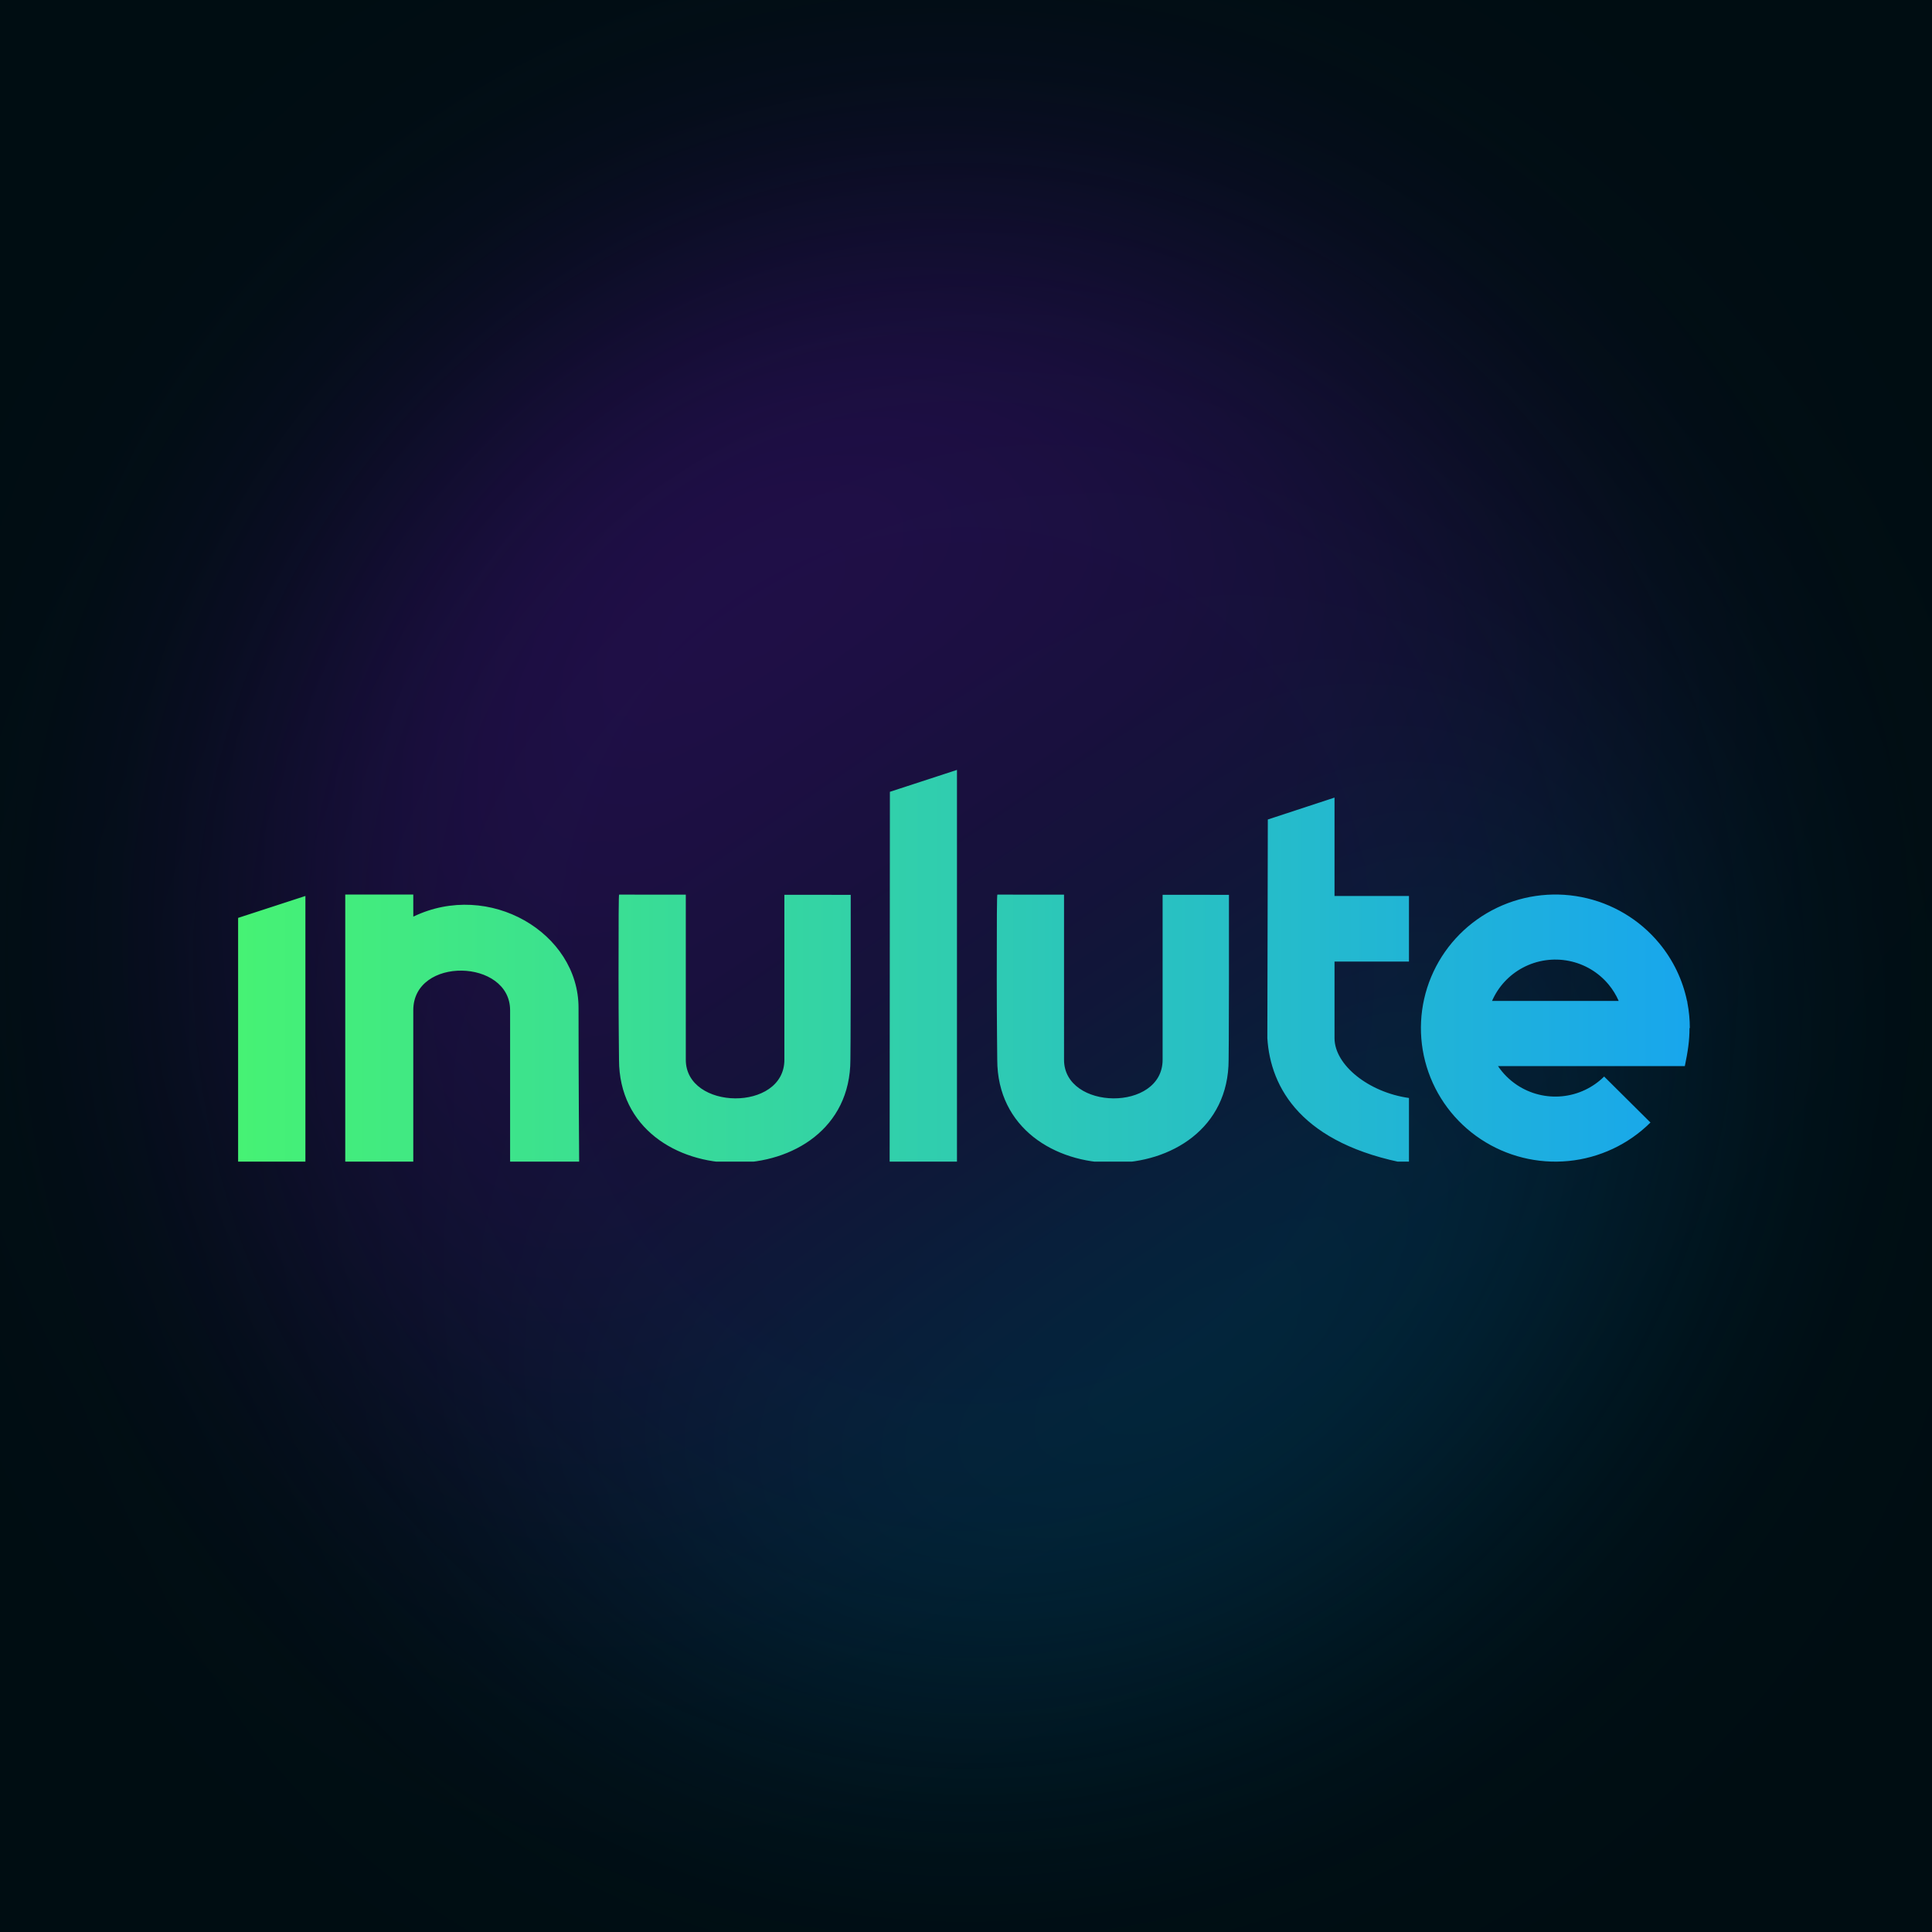
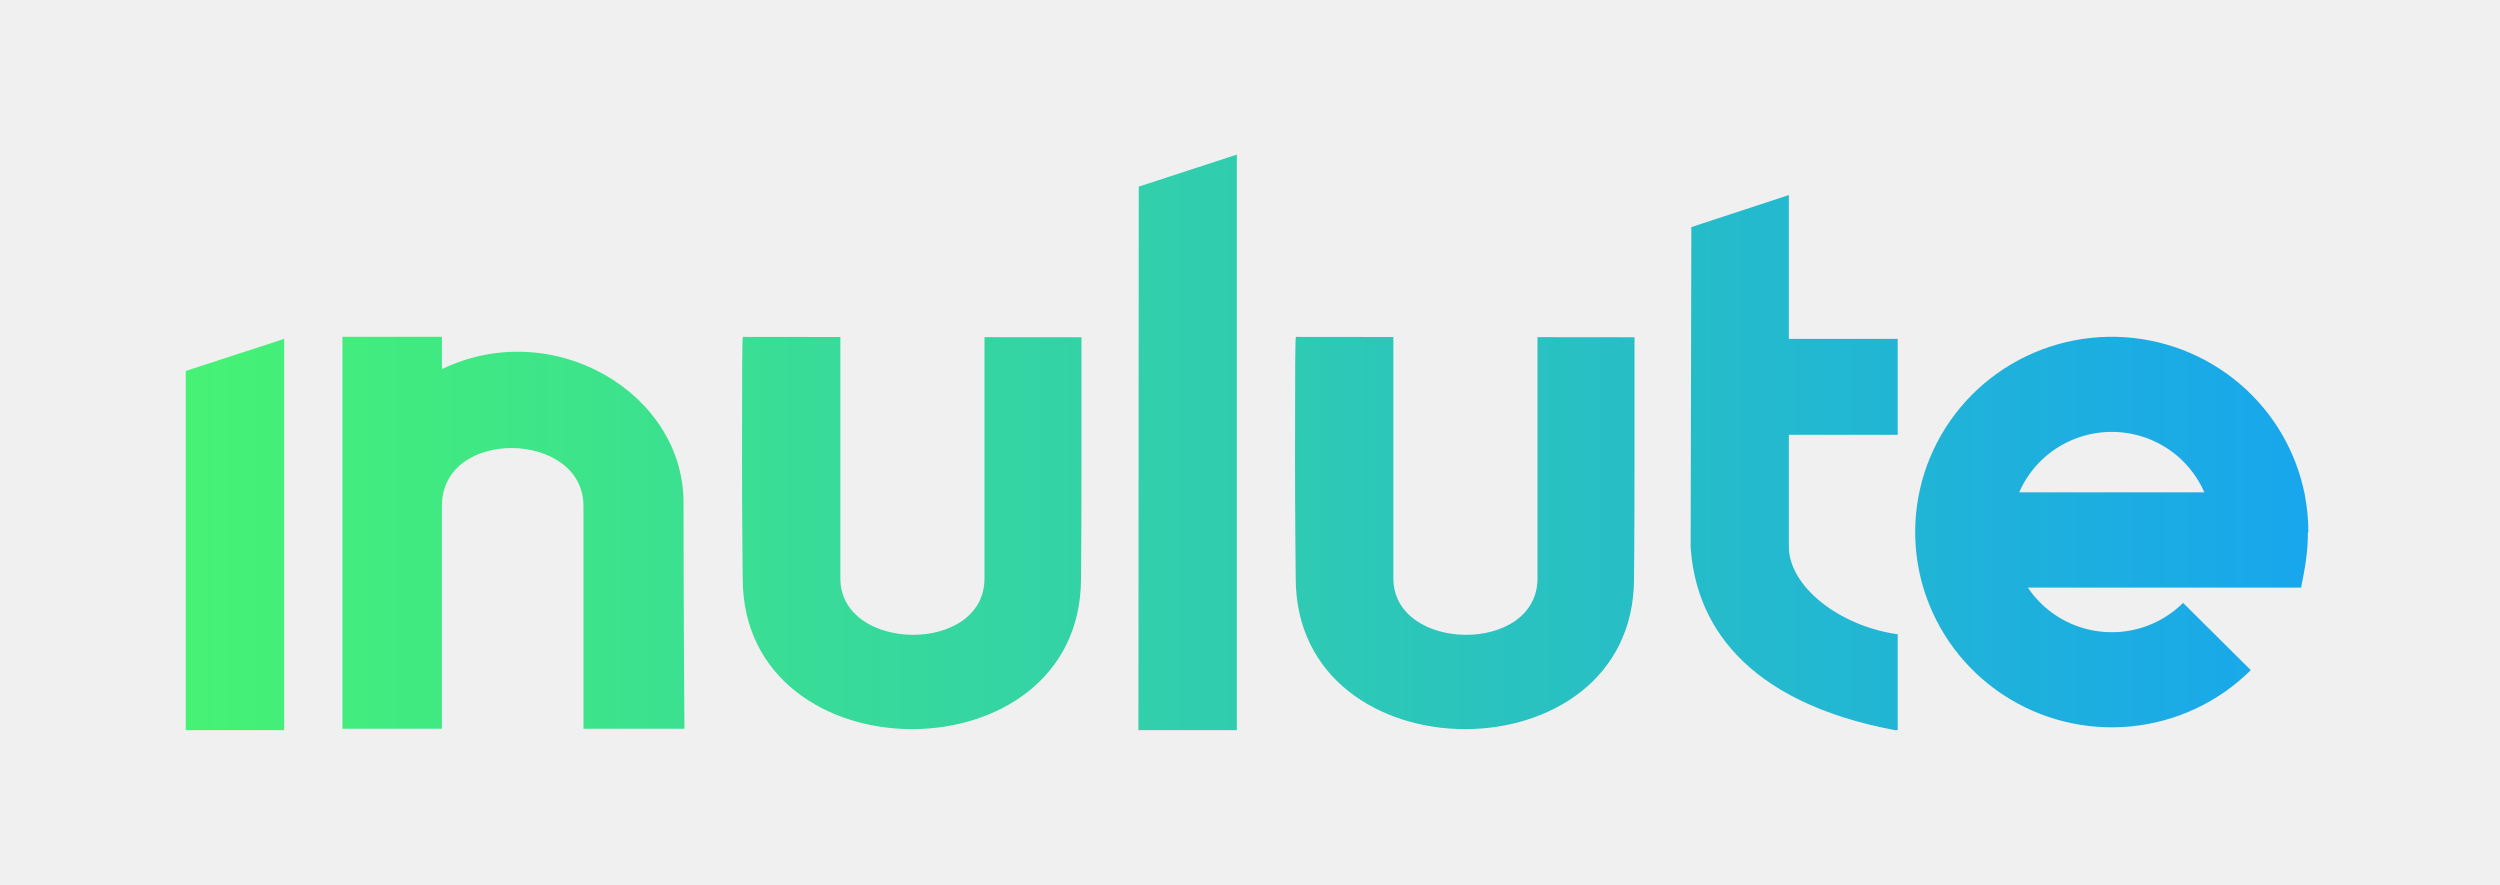
- <svg xmlns="http://www.w3.org/2000/svg" width="4000" height="4000" viewBox="0 0 4000 4000" fill="none">
-   <g clip-path="url(#clip0_169_18)">
-     <rect width="4000" height="4000" fill="#000D12" />
-     <g opacity="0.6" filter="url(#filter0_f_169_18)">
-       <ellipse cx="1999.5" cy="1999.5" rx="1474.5" ry="1541.5" fill="url(#paint0_linear_169_18)" />
-     </g>
-     <g clip-path="url(#clip1_169_18)">
-       <g clip-path="url(#clip2_169_18)">
-         <path fill-rule="evenodd" clip-rule="evenodd" d="M1981.3 1594L1980.61 1594.23H493V1594.23H1980.61L1842.42 1639.37L1841.91 2409.38H1981.3V1594.23H3506V1594.23H1981.3V1594ZM493 2410.01H631.805H632.317V1855.01L493 1900.4L491.906 1900.75L492.374 2410.01H493ZM1981.3 1594.23H1980.61V1594.23H1981.3V1594.23ZM855.721 1897.8C855.721 1897.8 855.75 1885.95 855.658 1878.81C855.566 1871.66 855.658 1852.01 855.658 1852.01H714.807V2407.01H855.658V2091.62C855.658 1979.7 1056.12 1984.78 1056.12 2091.62V2407.01H1199.1C1199.1 2407.01 1197.8 2241.68 1197.8 2086.53C1197.8 1931.37 1012.91 1822 855.721 1897.8ZM1280.62 2025.31C1280.6 1901.57 1280.85 1852.59 1281.86 1852.18L1419.88 1852.32L1419.88 2194.12C1419.88 2299.17 1623.97 2302.22 1623.97 2194.12L1623.97 1852.54L1761.32 1852.68V2032.6C1761.32 2137.99 1760.65 2194.12 1760.65 2194.12C1760.65 2479.25 1281.87 2478.23 1281.6 2194.12C1281.6 2194.12 1280.64 2111.44 1280.62 2025.31ZM2064.95 1852.18C2063.94 1852.59 2063.69 1901.57 2063.71 2025.31C2063.73 2111.44 2064.69 2194.12 2064.69 2194.12C2064.95 2478.23 2543.74 2479.25 2543.74 2194.12C2543.74 2194.12 2544.41 2137.99 2544.41 2032.6V1852.68L2407.06 1852.54L2407.06 2194.12C2407.06 2302.22 2202.97 2299.17 2202.97 2194.12L2202.96 1852.32L2064.95 1852.18ZM2762.98 1990.81H2769.24H2843.44H2917.12V1855.01H2762.98V1651.32L2624.89 1696.69L2623.9 2149.3C2630.29 2252.56 2694.84 2369.06 2917.12 2409.75V2273.24C2834.22 2261.72 2762.98 2205.25 2762.98 2149.3V1990.81ZM3493.64 2076.49C3496.93 2093.54 3498.61 2110.96 3498.61 2128.52H3497.92C3498.04 2154 3494.62 2176.66 3488.27 2207.21H3101.43C3111.78 2222.63 3125.16 2236.01 3140.9 2246.46C3168.37 2264.69 3201.35 2272.89 3234.23 2269.68C3267.11 2266.46 3297.84 2252.02 3321.2 2228.82L3417.08 2324.05C3371.54 2369.28 3311.61 2397.44 3247.52 2403.71C3183.42 2409.98 3119.12 2393.98 3065.57 2358.44C3012.02 2322.9 2972.54 2270.01 2953.84 2208.79C2935.14 2147.57 2938.4 2081.81 2963.04 2022.71C2987.69 1963.61 3032.21 1914.82 3089.01 1884.66C3145.81 1854.51 3211.38 1844.85 3274.54 1857.33C3337.71 1869.81 3394.57 1903.66 3435.42 1953.11C3464.15 1987.87 3483.71 2028.83 3492.8 2072.32H3493.04C3493.14 2073.04 3493.25 2073.75 3493.35 2074.46C3493.45 2075.14 3493.55 2075.82 3493.64 2076.49ZM3351.34 2072.32C3346.09 2060.24 3339.14 2048.86 3330.61 2038.55C3309.66 2013.18 3280.49 1995.82 3248.09 1989.42C3215.69 1983.02 3182.06 1987.97 3152.92 2003.44C3124.41 2018.58 3101.93 2042.87 3089.13 2072.32H3351.34Z" fill="url(#paint1_linear_169_18)" />
-       </g>
+ <svg xmlns="http://www.w3.org/2000/svg" width="5208" height="1842" viewBox="0 0 5208 1842" fill="none">
+   <g clip-path="url(#clip0_194_36)">
+     <g clip-path="url(#clip1_194_36)">
+       <path fill-rule="evenodd" clip-rule="evenodd" d="M2576.56 322.003L2575.55 322.334H387.019V772.767L385.422 773.287L386.111 1522.49H387.019V1524.28L387.021 1524.28H4819.64V322.334L4819.64 322.334H2576.56V322.003ZM2576.56 322.334V322.334H2575.55L2575.55 322.334H387.021V772.766L387.019 772.767V1522.49H387.021V1524.28L4819.64 1524.28L4819.64 322.334H2576.56ZM387.021 1522.49V772.766L591.99 705.993V1522.49H591.236H387.021ZM2576.56 322.334V1521.56H2371.5L2372.25 388.752L2575.55 322.334H2576.56ZM920.65 768.935C920.65 768.935 920.691 751.51 920.557 741.001C920.421 730.492 920.557 701.58 920.557 701.58H713.342V1518.08H920.557V1054.08C920.557 889.427 1215.47 896.91 1215.47 1054.08V1518.08H1425.81C1425.81 1518.08 1423.9 1274.85 1423.9 1046.59C1423.9 818.329 1151.9 657.425 920.65 768.935ZM1545.76 956.532C1545.72 774.494 1546.1 702.423 1547.58 701.822L1750.62 702.035L1750.62 1204.87C1750.62 1359.42 2050.88 1363.91 2050.88 1204.87L2050.88 702.35L2252.94 702.561V967.259C2252.94 1122.3 2251.95 1204.87 2251.95 1204.87C2251.95 1624.35 1547.58 1622.85 1547.2 1204.87C1547.2 1204.87 1545.78 1083.24 1545.76 956.532ZM2699.64 701.822C2698.15 702.423 2697.77 774.494 2697.81 956.532C2697.83 1083.24 2699.25 1204.87 2699.25 1204.87C2699.64 1622.85 3404.01 1624.35 3404.01 1204.87C3404.01 1204.87 3404.99 1122.3 3405 967.259V702.561L3202.93 702.35L3202.93 1204.87C3202.93 1363.91 2902.67 1359.42 2902.67 1204.87L2902.67 702.035L2699.64 701.822ZM3726.54 905.771H3735.75H3844.91H3953.3V705.993H3726.54V406.327L3523.38 473.076L3521.93 1138.93C3531.33 1290.86 3626.29 1462.24 3953.3 1522.11V1321.28C3831.35 1304.33 3726.54 1221.25 3726.54 1138.93V905.771ZM4801.49 1031.93C4806.32 1056.98 4808.79 1082.57 4808.79 1108.38H4807.78C4807.95 1145.85 4802.92 1179.18 4793.58 1224.13H4224.46C4239.69 1246.82 4259.37 1266.5 4282.53 1281.87C4322.94 1308.69 4371.47 1320.76 4419.83 1316.03C4468.2 1311.3 4513.42 1290.06 4547.78 1255.92L4688.83 1396.02C4621.84 1462.57 4533.68 1503.99 4439.38 1513.21C4345.09 1522.44 4250.49 1498.9 4171.71 1446.61C4092.93 1394.33 4034.84 1316.52 4007.33 1226.46C3979.83 1136.4 3984.61 1039.65 4020.87 952.702C4057.13 865.752 4122.62 793.98 4206.18 749.615C4289.75 705.249 4386.21 691.036 4479.14 709.397C4572.07 727.758 4655.72 777.557 4715.82 850.308C4758.08 901.451 4786.87 961.712 4800.24 1025.69H4800.59C4800.9 1027.8 4801.2 1029.87 4801.49 1031.93ZM4592.12 1025.69C4584.4 1007.92 4574.17 991.18 4561.63 976.003C4530.8 938.686 4487.89 913.143 4440.23 903.725C4392.56 894.307 4343.08 901.597 4300.22 924.354C4258.26 946.627 4225.19 982.367 4206.37 1025.69H4592.12Z" fill="url(#paint0_linear_194_36)" />
    </g>
  </g>
  <defs>
-     <filter id="filter0_f_169_18" x="-175" y="-242" width="4349" height="4483" filterUnits="userSpaceOnUse" color-interpolation-filters="sRGB">
-       <feFlood flood-opacity="0" result="BackgroundImageFix" />
-       <feBlend mode="normal" in="SourceGraphic" in2="BackgroundImageFix" result="shape" />
-       <feGaussianBlur stdDeviation="350" result="effect1_foregroundBlur_169_18" />
-     </filter>
-     <linearGradient id="paint0_linear_169_18" x1="1088.96" y1="789.467" x2="2811.42" y2="3341.22" gradientUnits="userSpaceOnUse">
-       <stop stop-color="#440E83" />
-       <stop offset="0.525" stop-color="#21134D" />
-       <stop offset="0.76" stop-color="#013B5B" />
-     </linearGradient>
-     <linearGradient id="paint1_linear_169_18" x1="491.906" y1="2002.01" x2="3506" y2="2002.01" gradientUnits="userSpaceOnUse">
+     <linearGradient id="paint0_linear_194_36" x1="385.422" y1="923.14" x2="4819.64" y2="923.14" gradientUnits="userSpaceOnUse">
      <stop stop-color="#46F274" />
      <stop offset="1" stop-color="#18A6ED" />
    </linearGradient>
-     <clipPath id="clip0_169_18">
-       <rect width="4000" height="4000" fill="white" />
+     <clipPath id="clip0_194_36">
+       <rect width="4434.09" height="1199" fill="white" transform="translate(387 322)" />
    </clipPath>
-     <clipPath id="clip1_169_18">
-       <rect width="3014" height="811" fill="white" transform="translate(493 1594)" />
-     </clipPath>
-     <clipPath id="clip2_169_18">
-       <rect width="3013.56" height="817.394" fill="white" transform="translate(493 1594)" />
+     <clipPath id="clip1_194_36">
+       <rect width="4433.44" height="1202.52" fill="white" transform="translate(387 322)" />
    </clipPath>
  </defs>
</svg>
